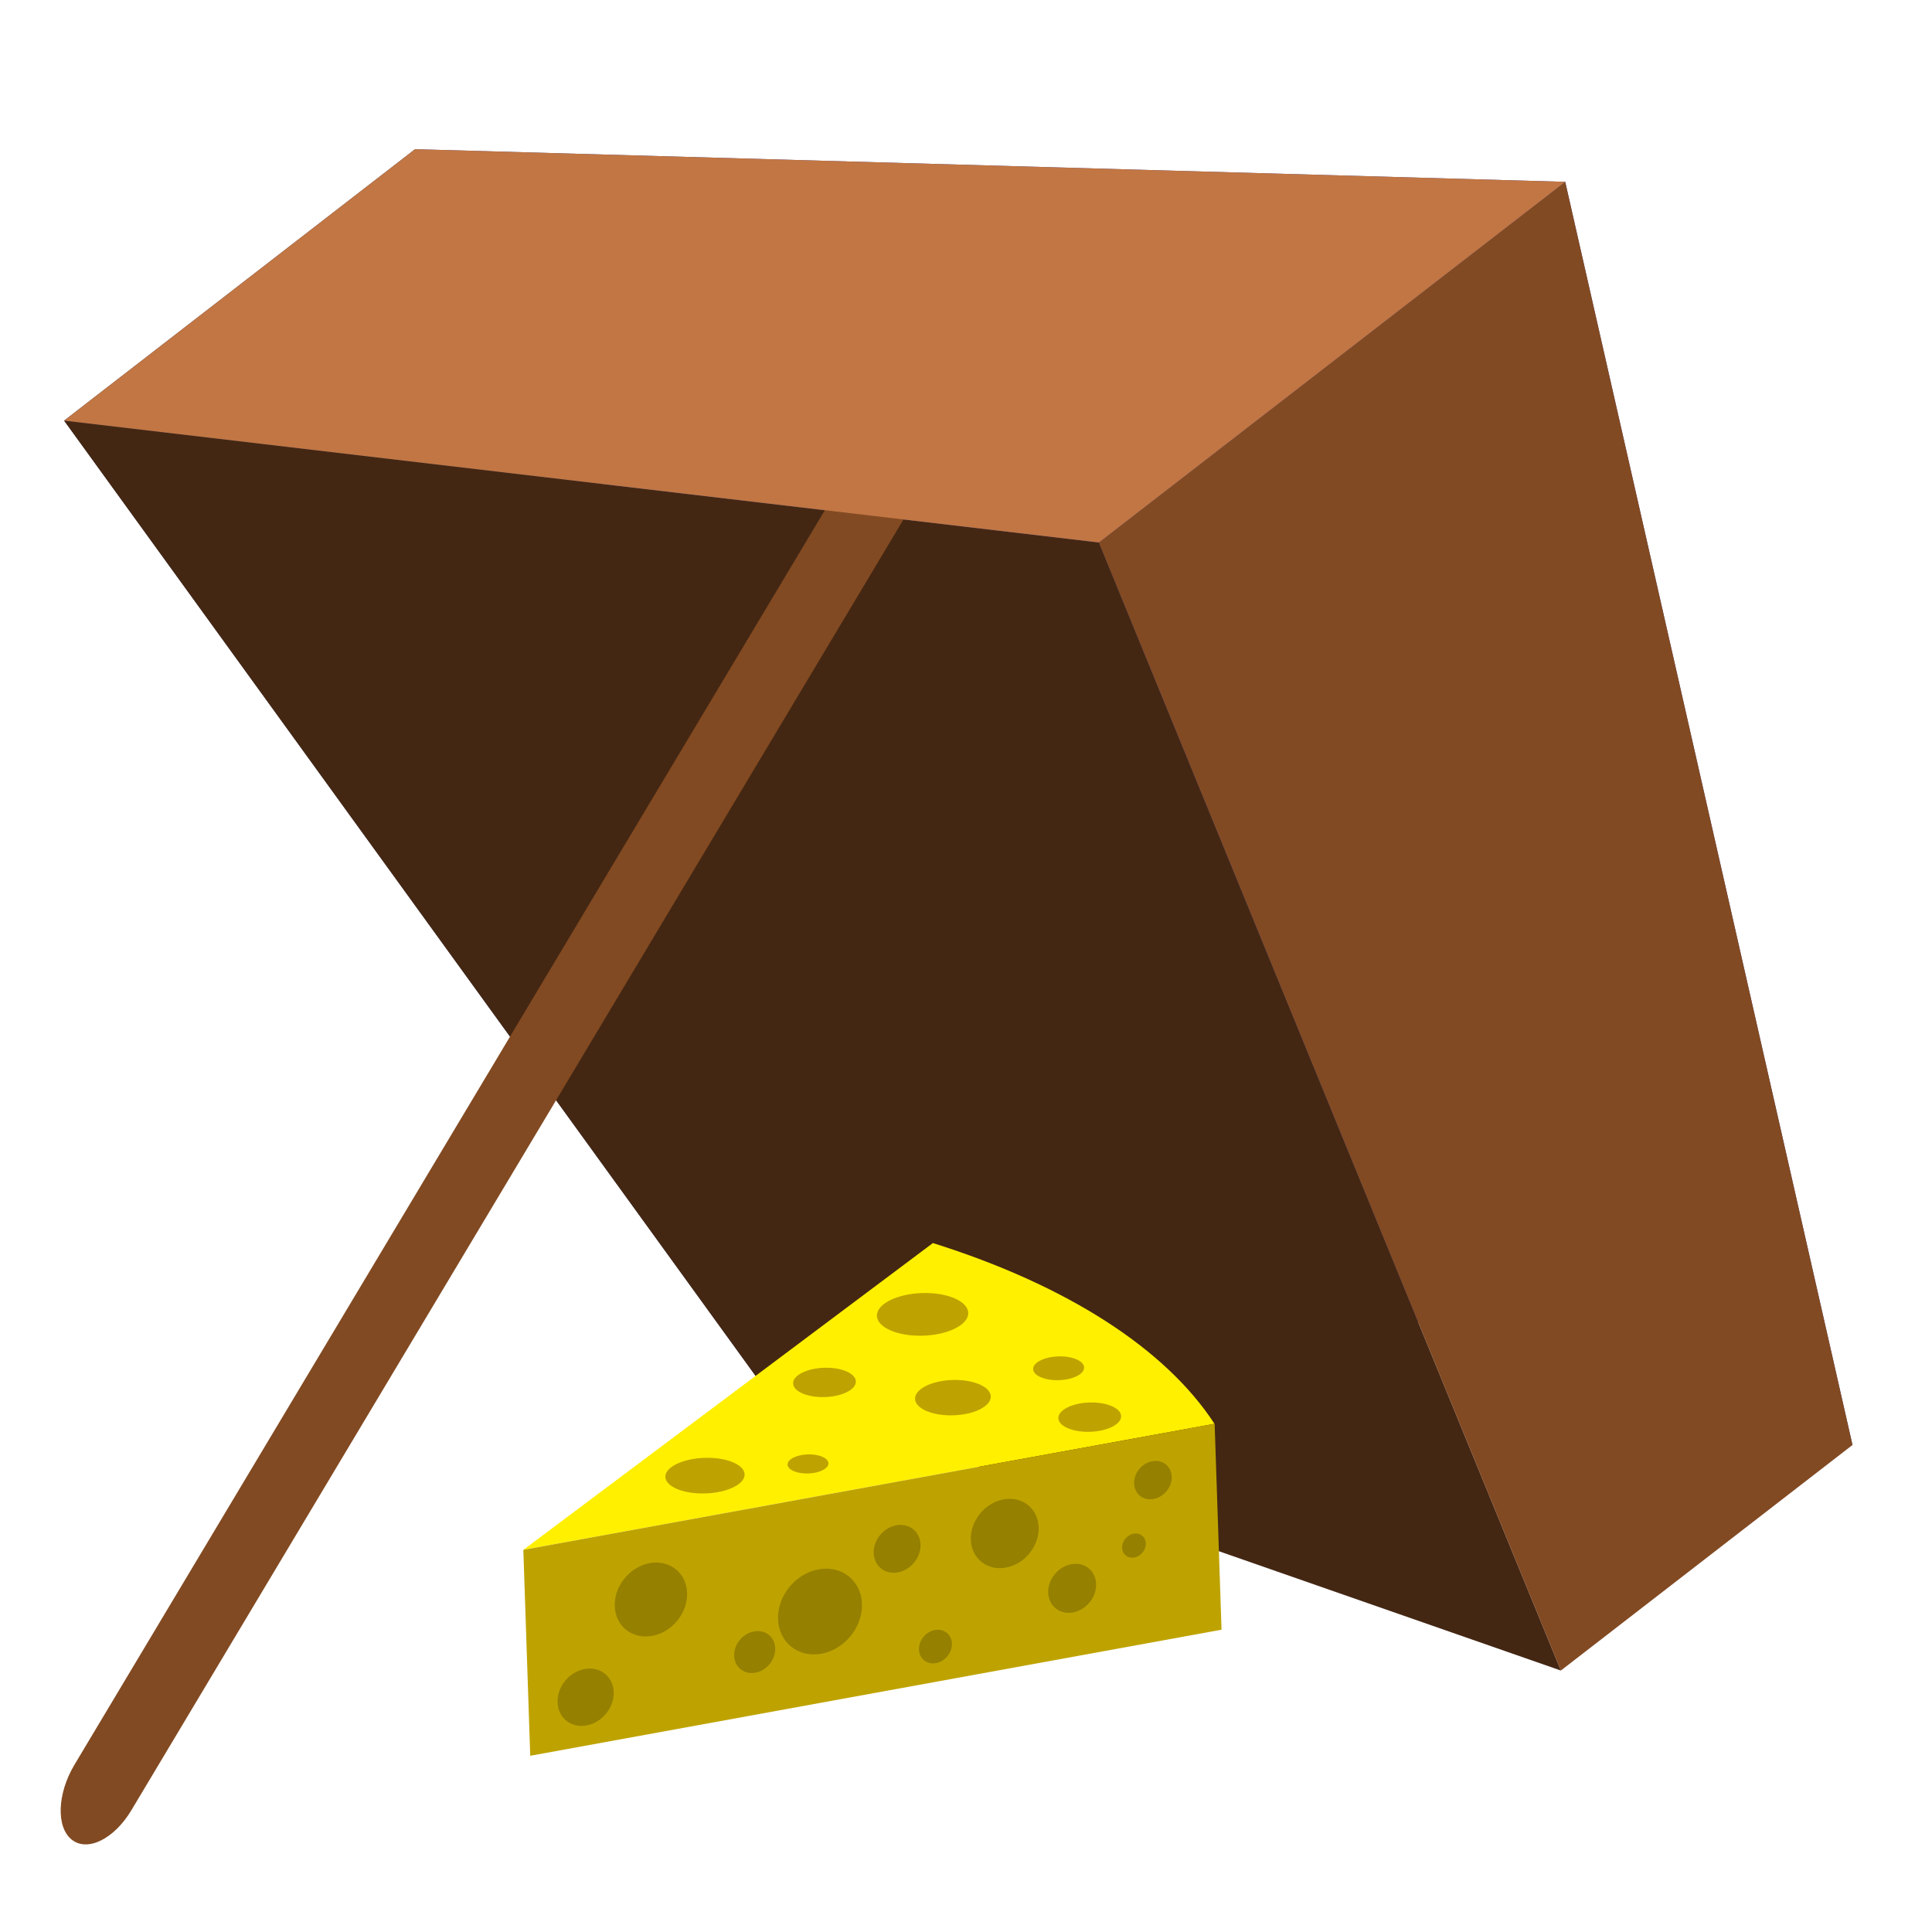
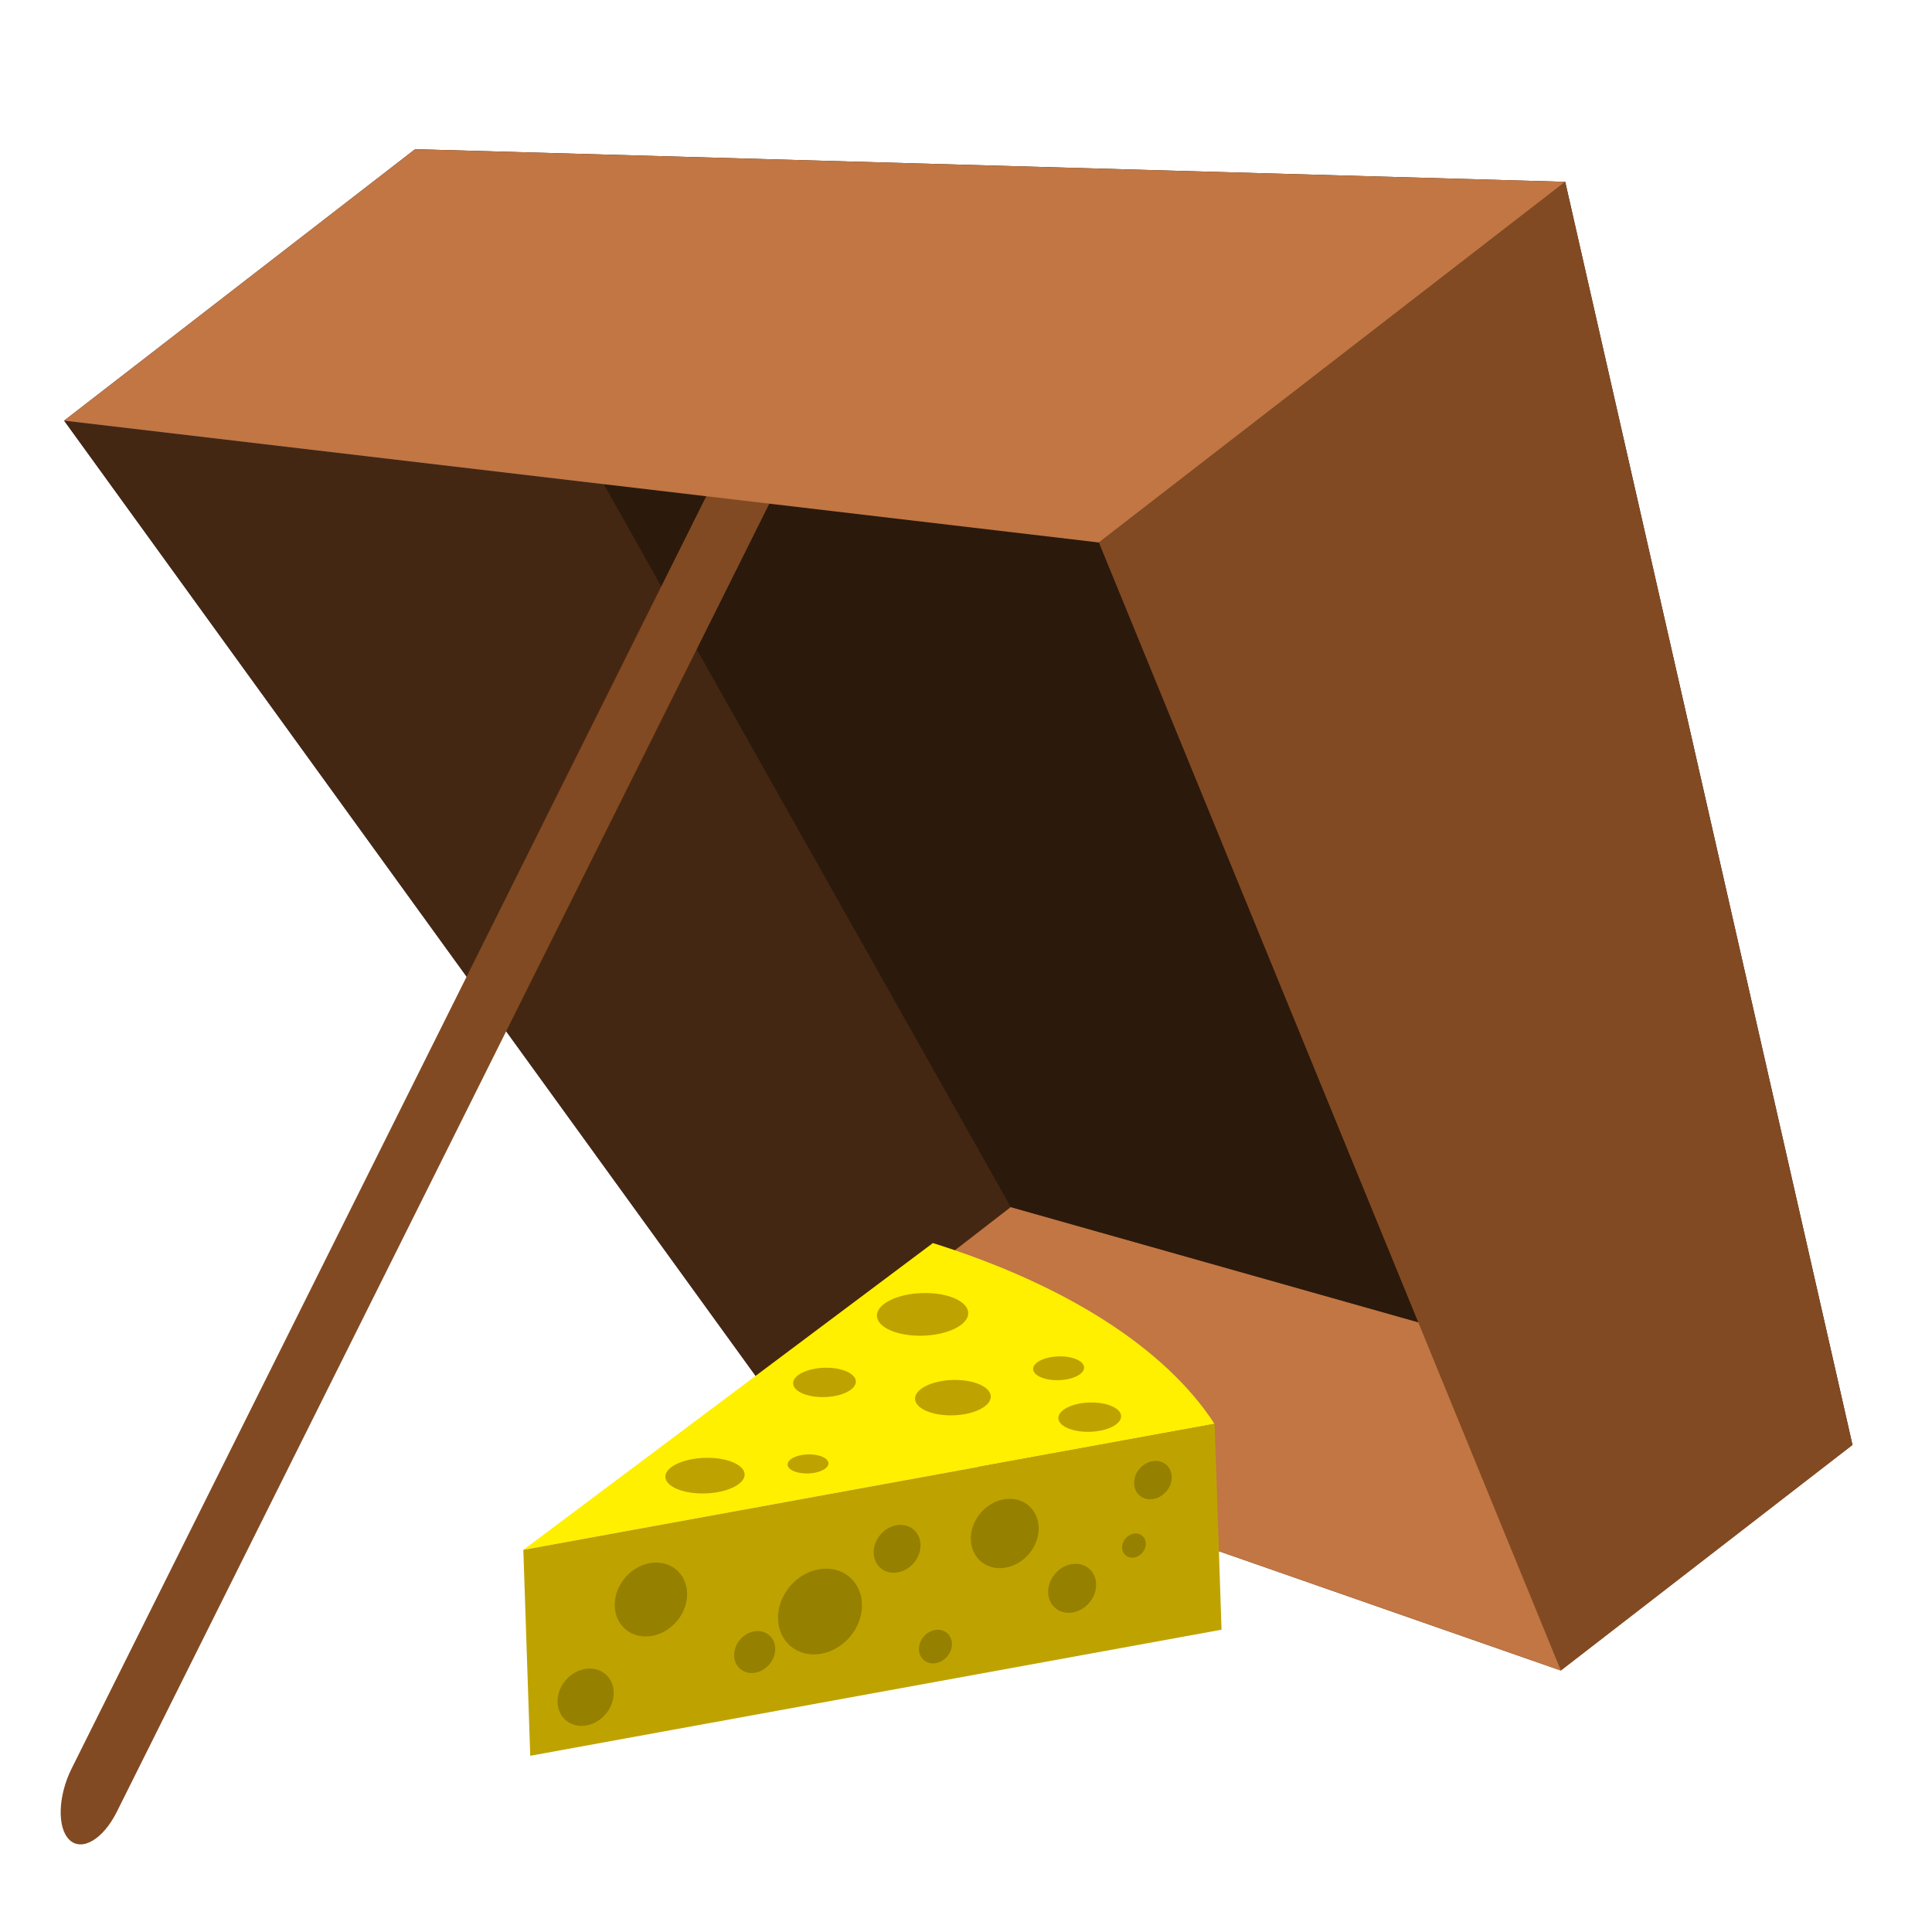
<svg xmlns="http://www.w3.org/2000/svg" width="512" height="512" viewBox="0 0 512 512" version="1.1" id="svg1" xml:space="preserve">
  <defs id="defs1" />
  <style type="text/css" id="style1">
	.st0{fill:#00003C;}
	.st1{fill:#64648C;}
	.st2{fill:#1ED2AF;}
</style>
-   <g id="g102" transform="matrix(-0.880337,0.863763,-0.863763,-0.880337,676.975,236.4527)" style="display:none">
-     <g id="g1" transform="rotate(180,256.0372,148.3426)">
-       <path id="path101" style="fill:#00003c" d="m 345.043,61.4 c -3.025,-3.098 -6.177,-6.064 -9.51,-8.833 L 312.516,69.525 c -4.448,-4.448 -8.898,-8.156 -14.829,-10.38 -5.931,-2.224 -11.862,-3.708 -17.793,-3.708 l -3.158,-29.685 c -4.253,-0.712 -8.541,-1.318 -12.93,-1.589 l 3.484,32.758 c -13.345,3.707 -25.951,12.604 -31.882,26.691 v 0.742 L 157.025,73.019 c -2.826,3.711 -5.435,7.581 -7.837,11.604 l 122.55,18.264 c 0,0.741 -0.741,1.483 -0.741,2.224 v 0.742 c -0.741,2.224 -2.224,3.706 -2.966,5.189 -1.483,2.966 -3.707,5.19 -6.672,7.414 -13.345,11.862 -35.587,17.793 -59.312,14.086 l -24.466,-3.707 c -11.121,-1.483 -21.5,-5.19 -30.397,-10.379 -2.966,-1.483 -5.19,-2.965 -7.414,-5.189 -0.89,-0.594 -1.755,-1.342 -2.598,-2.078 -1.462,4.697 -2.562,9.544 -3.466,14.463 4.536,3.106 9.559,5.918 14.961,8.373 8.155,3.707 16.311,5.931 25.95,7.414 l 24.464,3.707 c 20.759,2.966 40.037,1.7e-4 55.606,-8.155 -2.966,6.673 -7.415,12.604 -11.863,17.794 -8.155,8.897 -18.535,17.052 -31.139,22.983 -2.224,0.741 -4.449,2.225 -7.414,2.966 l -0.74,1.4e-4 c -2.966,0.741 -5.931,2.224 -8.897,2.965 h -0.742 c -2.966,1.483 -5.19,2.224 -7.414,2.224 -2.224,0.741 -4.449,0.741 -7.414,1.483 -0.741,0 -2.223,5e-4 -2.965,0.742 l -34.846,2.965 c -0.701,0.062 -1.394,0.057 -2.094,0.108 1.355,3.7 2.848,7.331 4.534,10.856 l 30.181,-2.806 -2.225,6.671 1.4e-4,0.74 c -3.203,8.541 -5.566,16.98 -7.785,25.244 6.086,6.703 12.86,12.757 20.27,18.001 8.196,5.799 17.139,10.579 26.641,14.279 0.32,-0.379 0.682,-0.722 0.909,-1.176 1.483,-2.966 -5.3e-4,-6.673 -2.966,-8.156 l -23.198,-10.086 -10.906,-4.741 c 1.483,-7.414 3.706,-14.829 6.672,-22.243 l 11.255,4.953 44.349,19.515 c 2.966,1.483 6.673,-5.4e-4 8.156,-2.966 1.483,-2.966 0.002,-6.673 -2.964,-8.156 l -45.271,-19.659 -11.076,-4.808 c 0.741,-2.224 2.224,-5.188 2.966,-7.412 5.346,-0.668 10.073,-2.027 14.758,-3.9 0.512,-0.205 1.04,-0.33 1.552,-0.549 2.224,-0.741 3.708,-1.484 5.932,-2.225 l 49.672,21.501 c 0.574,1.722 1.149,3.072 1.723,4.594 0.167,0.443 0.334,0.835 0.501,1.337 2.224,5.19 5.192,10.38 8.158,14.828 -6.939,13.493 -14.489,26.157 -22.423,37.63 2.462,0.148 4.923,0.302 7.423,0.302 2.672,0 5.307,-0.155 7.935,-0.324 5.313,-8.511 10.414,-17.619 15.219,-27.229 l 16.16,21.133 c 3.497,-1.16 6.92,-2.465 10.271,-3.919 l -19.757,-26.11 c -0.741,-0.741 -1.484,-1.482 -2.225,-2.965 -1.483,-2.224 -2.965,-3.708 -3.707,-5.932 -1.483,-2.224 -2.965,-4.447 -3.707,-6.671 l -0.742,-0.742 c -1.483,-2.966 -2.965,-5.931 -3.707,-8.155 v -0.742 c -0.741,-2.224 -1.482,-4.45 -2.223,-7.415 -3.707,-11.121 -5.191,-22.982 -4.449,-34.103 l -1.2e-4,-3.707 c 0.741,-7.414 2.224,-14.828 5.19,-21.5 4.448,16.311 15.57,33.361 31.88,45.965 l 19.276,15.571 c 7.414,5.931 14.83,10.378 22.985,14.085 3.475,1.579 6.948,2.831 10.423,3.872 2.792,-3.648 5.445,-7.405 7.826,-11.357 l -5.647,-1.413 c -9.638,-2.966 -19.277,-8.153 -28.174,-15.567 l -19.276,-15.571 c -18.535,-14.828 -29.655,-35.587 -29.655,-53.38 0,-3.707 -1e-5,-6.671 0.741,-9.636 -0.741,-2.224 -4.2e-4,-4.451 1.482,-6.675 0,0 -6.7e-4,-0.741 0.741,-0.741 0,-0.741 0.743,-1.483 0.743,-2.224 l 92.341,74.324 c 1.188,-4.298 2.076,-8.716 2.801,-13.189 l -57.333,-46.308 c 0,0 3.8e-4,-0.742 0.742,-0.742 5.931,-14.086 5.19,-28.913 -2.224,-41.516 z" />
-       <path d="m 235.387,271.047 c 8.229,-12.707 16.382,-27.771 23.748,-44.346 l 3.205,-8.012 c -0.574,-1.522 -1.148,-2.871 -1.723,-4.594 l -49.672,-21.5 c -2.224,0.741 -3.707,1.483 -5.932,2.225 -0.512,0.219 -1.04,0.344 -1.553,0.549 l -2.154,5.383 c -1.582,3.608 -3.07,7.187 -4.492,10.738 l 45.27,19.658 c 2.966,1.483 4.448,5.191 2.965,8.156 -1.483,2.966 -5.191,4.448 -8.156,2.965 l -44.35,-19.514 c -2.742,7.608 -5.073,14.974 -7.02,22.031 l 23.197,10.086 c 2.966,1.483 4.448,5.191 2.965,8.156 -0.227,0.454 -0.588,0.797 -0.908,1.176 7.858,3.06 16.064,5.422 24.609,6.842 z" style="fill:#1ed2af" id="path97" />
-     </g>
-     <path id="path91" style="fill:#7d7d7d;fill-opacity:1" d="M 362.88,51.265 C 336.439,22.18 298.318,3.894 256,3.894 c -50.713,-10e-8 -95.366,26.283 -121.146,65.92 -2.451,3.769 -4.734,7.654 -6.832,11.654 -2.276,4.339 -4.331,8.808 -6.165,13.392 -1.992,4.979 -3.717,10.088 -5.152,15.321 0.029,0.039 0.053,0.082 0.082,0.121 l -0.119,0.011 c -1.052,3.849 -1.941,7.764 -2.674,11.733 -1.576,8.533 -2.441,17.312 -2.441,26.295 0,14.833 2.35,29.102 6.522,42.579 1.242,4.011 2.64,7.947 4.214,11.802 3.381,8.278 7.517,16.152 12.307,23.582 2.808,4.355 5.852,8.529 9.098,12.546 4.608,5.703 9.607,11.058 15.016,16 3.535,3.23 7.24,6.262 11.083,9.132 3.275,2.446 6.648,4.754 10.128,6.921 13.001,8.094 27.311,14.27 42.624,17.915 3.9,0.928 7.873,1.657 11.887,2.261 v 0 c 0.521,0.078 1.023,0.215 1.546,0.288 4.621,0.644 9.327,0.999 14.073,1.204 1.98,0.085 3.95,0.217 5.951,0.217 4.395,0 8.722,-0.279 13.015,-0.676 2.345,-0.217 4.693,-0.423 7.007,-0.745 2.18,-0.304 4.293,-0.8 6.441,-1.2 9.1,-1.695 17.892,-4.227 26.31,-7.546 3.645,-1.437 7.209,-3.016 10.702,-4.734 21.433,-10.539 39.917,-26.14 53.767,-45.364 4.265,-5.92 8.066,-12.186 11.409,-18.728 3.076,-6.019 5.683,-12.298 7.902,-18.766 1.398,-4.077 2.613,-8.228 3.647,-12.459 2.686,-10.991 4.246,-22.421 4.246,-34.23 0,-37.339 -14.236,-71.412 -37.567,-97.075 z m -13.833,14.432 c 19.521,21.961 31.399,50.873 31.399,82.642 0,6.866 -0.637,13.572 -1.701,20.131 -0.726,4.474 -1.614,8.891 -2.801,13.189 -3.036,10.989 -7.551,21.348 -13.297,30.883 -2.381,3.952 -5.034,7.709 -7.826,11.357 -12.788,16.707 -29.678,30.061 -49.237,38.548 -3.351,1.454 -6.774,2.759 -10.271,3.919 -6.235,2.069 -12.657,3.735 -19.289,4.803 -3.965,0.639 -8.008,1.031 -12.089,1.293 -2.628,0.169 -5.263,0.324 -7.935,0.324 -2.501,0 -4.961,-0.153 -7.423,-0.302 -4.254,-0.256 -8.47,-0.65 -12.599,-1.315 -0.2,-0.032 -0.391,-0.089 -0.59,-0.123 -8.545,-1.419 -16.751,-3.782 -24.609,-6.842 -9.502,-3.7 -18.446,-8.48 -26.641,-14.279 -7.41,-5.243 -14.185,-11.298 -20.27,-18.001 -8.07,-8.889 -14.929,-18.891 -20.171,-29.849 -1.686,-3.525 -3.179,-7.156 -4.534,-10.856 -4.894,-13.366 -7.608,-27.795 -7.608,-42.881 0,-7.762 0.803,-15.323 2.155,-22.687 0.904,-4.919 2.004,-9.766 3.466,-14.463 2.93,-9.413 7.06,-18.265 12.015,-26.566 2.401,-4.023 5.011,-7.893 7.837,-11.604 22.712,-29.825 58.5,-49.125 98.975,-49.125 2.625,0 5.224,0.109 7.808,0.268 4.389,0.271 8.677,0.877 12.93,1.589 22.126,3.703 42.286,13.099 58.796,26.815 3.333,2.769 6.486,5.736 9.51,8.833 1.368,1.401 2.704,2.833 4.005,4.297 z" />
-     <path d="m 116.668,110.312 0.119,-0.012 c -0.029,-0.039 -0.053,-0.08 -0.082,-0.119 -0.012,0.044 -0.025,0.087 -0.037,0.131 z" style="fill:#00003c" id="path90" />
-     <path id="path78" style="fill:#824a22;stroke-width:17.548" d="m 276.024,291.366 c -2.314,0.322 -4.662,0.529 -7.007,0.745 -4.293,0.397 -8.62,0.676 -13.015,0.676 -2.001,0 -3.971,-0.131 -5.951,-0.217 -4.746,-0.205 -9.452,-0.56 -14.073,-1.204 l -6.5e-4,17.687 4.4e-4,163.308 c 0,12.904 8.93,23.293 20.023,23.293 11.093,0 20.023,-10.388 20.023,-23.293 l 2.2e-4,-171.176 z" />
-   </g>
  <g id="layer1" transform="matrix(1.629716,0.1660859,-0.1660859,1.629716,-126.2563,-190.0107)">
    <g id="g7" style="display:inline;fill:#595959;stroke-width:14.137" transform="rotate(10.54264,256,252.5385)">
-       <path d="m 276.64,281.989 141.499,-1.434 -34.989,48.301 -135.533,-6.802 z" style="fill:#e9e9ff;fill-rule:evenodd;stroke:none;stroke-linejoin:round" id="path40" />
      <path d="M 135.968,144.926 93.861,203.052 247.616,322.055 276.64,281.989 Z" style="fill:#353564;fill-rule:evenodd;stroke:none;stroke-linejoin:round" id="path41" />
-       <path d="M 135.968,144.926 315.983,97.58 418.139,280.555 276.64,281.989 Z" style="fill:#4d4d9f;fill-rule:evenodd;stroke:none;stroke-linejoin:round" id="path42" />
      <path d="M 93.861,203.052 260.036,174.813 383.15,328.857 247.616,322.055 Z" style="fill:#442712;fill-opacity:1;fill-rule:evenodd;stroke:none;stroke-linejoin:round" id="path43" />
+       <path d="m 276.64,281.989 141.499,-1.434 -34.989,48.301 -135.533,-6.802 z" style="display:inline;fill:#c17643;stroke-width:14.137;fill-rule:evenodd;stroke:none;stroke-linejoin:round;fill-opacity:1" id="path40" transform="translate(1.2249861e-6)" />
+       <path d="M 135.968,144.926 315.983,97.58 418.139,280.555 276.64,281.989 Z" style="display:inline;fill:#2b190c;stroke-width:14.137;fill-rule:evenodd;stroke:none;stroke-linejoin:round;fill-opacity:1" id="path42" transform="translate(6.3926537e-7)" />
      <path d="M 315.983,97.58 260.036,174.813 383.15,328.857 418.139,280.555 Z" style="fill:#824a22;fill-opacity:1" id="path44" />
-       <rect style="display:inline;fill:#824a22;fill-opacity:1;stroke-width:13.288" id="rect18" width="11.788" height="295.88" x="257.182" y="38.144" ry="9.832" transform="matrix(0.9255268,0.3786821,-0.2508087,0.9680367,0,0)" />
+       <rect style="display:inline;fill:#824a22;fill-opacity:1;stroke-width:11.765" id="rect18" width="10.123" height="270.094" x="237.268" y="46.434" ry="8.975" transform="matrix(0.8877878,0.460253,-0.1762033,0.9843538,0,0)" />
      <path d="M 135.968,144.926 315.983,97.58 260.036,174.813 93.861,203.052 Z" style="fill:#c17643;fill-opacity:1" id="path45" />
    </g>
    <g id="g38" transform="matrix(0.4611101,-0.1523417,0.1523417,0.4611101,110.5603,441.7476)">
      <g id="g23" transform="matrix(1.019697,0.1897749,-0.1897749,1.019697,12.54857,-287.4671)">
        <path id="path23" style="display:inline;fill:#fff000;fill-opacity:1;stroke-width:22.692" d="M 370.716,20.438 235.94,114.514 459.155,81.491 a 233.023,115.342 0 0 0 -0.041,-0.07 233.023,115.342 0 0 0 -88.33,-60.957 233.023,115.342 0 0 0 -0.068,-0.025 z" />
        <rect style="fill:#bea300;fill-opacity:1;stroke:none;stroke-width:22.052;stroke-opacity:1" id="rect21" width="225.693" height="66.171" x="238.508" y="149.421" ry="0" transform="matrix(0.989232,-0.1463559,0,1,0,0)" />
      </g>
      <g id="g39" transform="rotate(10.54264,387.7921,-308.0341)">
        <ellipse style="fill:#bea300;fill-opacity:1;stroke:none;stroke-width:14.137;stroke-opacity:1" id="path24" cx="402.917" cy="-174.331" rx="15.222" ry="7.104" />
        <ellipse style="fill:#bea300;fill-opacity:1;stroke:none;stroke-width:11.719;stroke-opacity:1" id="ellipse24" cx="412.089" cy="-146.266" rx="12.619" ry="5.889" />
        <ellipse style="fill:#bea300;fill-opacity:1;stroke:none;stroke-width:12.03;stroke-opacity:1" id="ellipse25" cx="328.677" cy="-123.067" rx="13.208" ry="5.928" />
        <ellipse style="fill:#bea300;fill-opacity:1;stroke:none;stroke-width:9.714;stroke-opacity:1" id="ellipse26" cx="369.5" cy="-152.769" rx="10.46" ry="4.881" />
        <ellipse style="fill:#bea300;fill-opacity:1;stroke:none;stroke-width:9.714;stroke-opacity:1" id="ellipse27" cx="457.427" cy="-138.245" rx="10.46" ry="4.881" />
        <ellipse style="fill:#bea300;fill-opacity:1;stroke:none;stroke-width:7.892;stroke-opacity:1" id="ellipse28" cx="447.613" cy="-154.862" rx="8.497" ry="3.965" />
        <ellipse style="fill:#bea300;fill-opacity:1;stroke:none;stroke-width:6.329;stroke-opacity:1" id="ellipse29" cx="363.107" cy="-125.815" rx="6.815" ry="3.18" />
      </g>
      <g id="g40" transform="rotate(10.54264,387.7921,-308.0341)">
        <ellipse style="fill:#968000;fill-opacity:1;stroke:none;stroke-width:14.192;stroke-opacity:1" id="path30" cx="289.578" cy="-8.251" rx="9.508" ry="9.406" transform="matrix(0.989232,-0.1463559,0,1,0,0)" />
        <ellipse style="fill:#968000;fill-opacity:1;stroke:none;stroke-width:18.293;stroke-opacity:1" id="ellipse30" cx="312.662" cy="-36.668" rx="12.256" ry="12.124" transform="matrix(0.989232,-0.1463559,0,1,0,0)" />
        <ellipse style="fill:#968000;fill-opacity:1;stroke:none;stroke-width:10.383;stroke-opacity:1" id="ellipse31" cx="346.988" cy="-12.999" rx="6.957" ry="6.882" transform="matrix(0.989232,-0.1463559,0,1,0,0)" />
        <ellipse style="fill:#968000;fill-opacity:1;stroke:none;stroke-width:12.125;stroke-opacity:1" id="ellipse32" cx="454.554" cy="-14.93" rx="8.124" ry="8.036" transform="matrix(0.989232,-0.1463559,0,1,0,0)" />
        <ellipse style="fill:#968000;fill-opacity:1;stroke:none;stroke-width:9.505;stroke-opacity:1" id="ellipse33" cx="482.955" cy="-45.895" rx="6.368" ry="6.3" transform="matrix(0.989232,-0.1463559,0,1,0,0)" />
        <ellipse style="fill:#968000;fill-opacity:1;stroke:none;stroke-width:5.99;stroke-opacity:1" id="ellipse34" cx="475.838" cy="-25.347" rx="4.013" ry="3.97" transform="matrix(0.989232,-0.1463559,0,1,0,0)" />
        <ellipse style="fill:#968000;fill-opacity:1;stroke:none;stroke-width:21.222;stroke-opacity:1" id="ellipse35" cx="369.426" cy="-22.472" rx="14.219" ry="14.066" transform="matrix(0.989232,-0.1463559,0,1,0,0)" />
        <ellipse style="fill:#968000;fill-opacity:1;stroke:none;stroke-width:11.848;stroke-opacity:1" id="ellipse36" cx="396.081" cy="-38.59" rx="7.938" ry="7.853" transform="matrix(0.989232,-0.1463559,0,1,0,0)" />
        <ellipse style="fill:#968000;fill-opacity:1;stroke:none;stroke-width:8.333;stroke-opacity:1" id="ellipse37" cx="407.882" cy="-3.89" rx="5.583" ry="5.523" transform="matrix(0.989232,-0.1463559,0,1,0,0)" />
        <ellipse style="fill:#968000;fill-opacity:1;stroke:none;stroke-width:17.156;stroke-opacity:1" id="ellipse38" cx="432.486" cy="-37.164" rx="11.495" ry="11.371" transform="matrix(0.989232,-0.1463559,0,1,0,0)" />
      </g>
    </g>
  </g>
  <style type="text/css" id="style1-3">
	.st0{fill:#00003C;}
	.st1{fill:#64648C;}
	.st2{fill:#1ED2AF;}
</style>
  <style type="text/css" id="style1-0">
	.st0{fill:#00003C;}
	.st1{fill:#64648C;}
	.st2{fill:#1ED2AF;}
</style>
  <style type="text/css" id="style1-5">
	.st0{fill:#00003C;}
	.st1{fill:#64648C;}
	.st2{fill:#1ED2AF;}
</style>
</svg>
